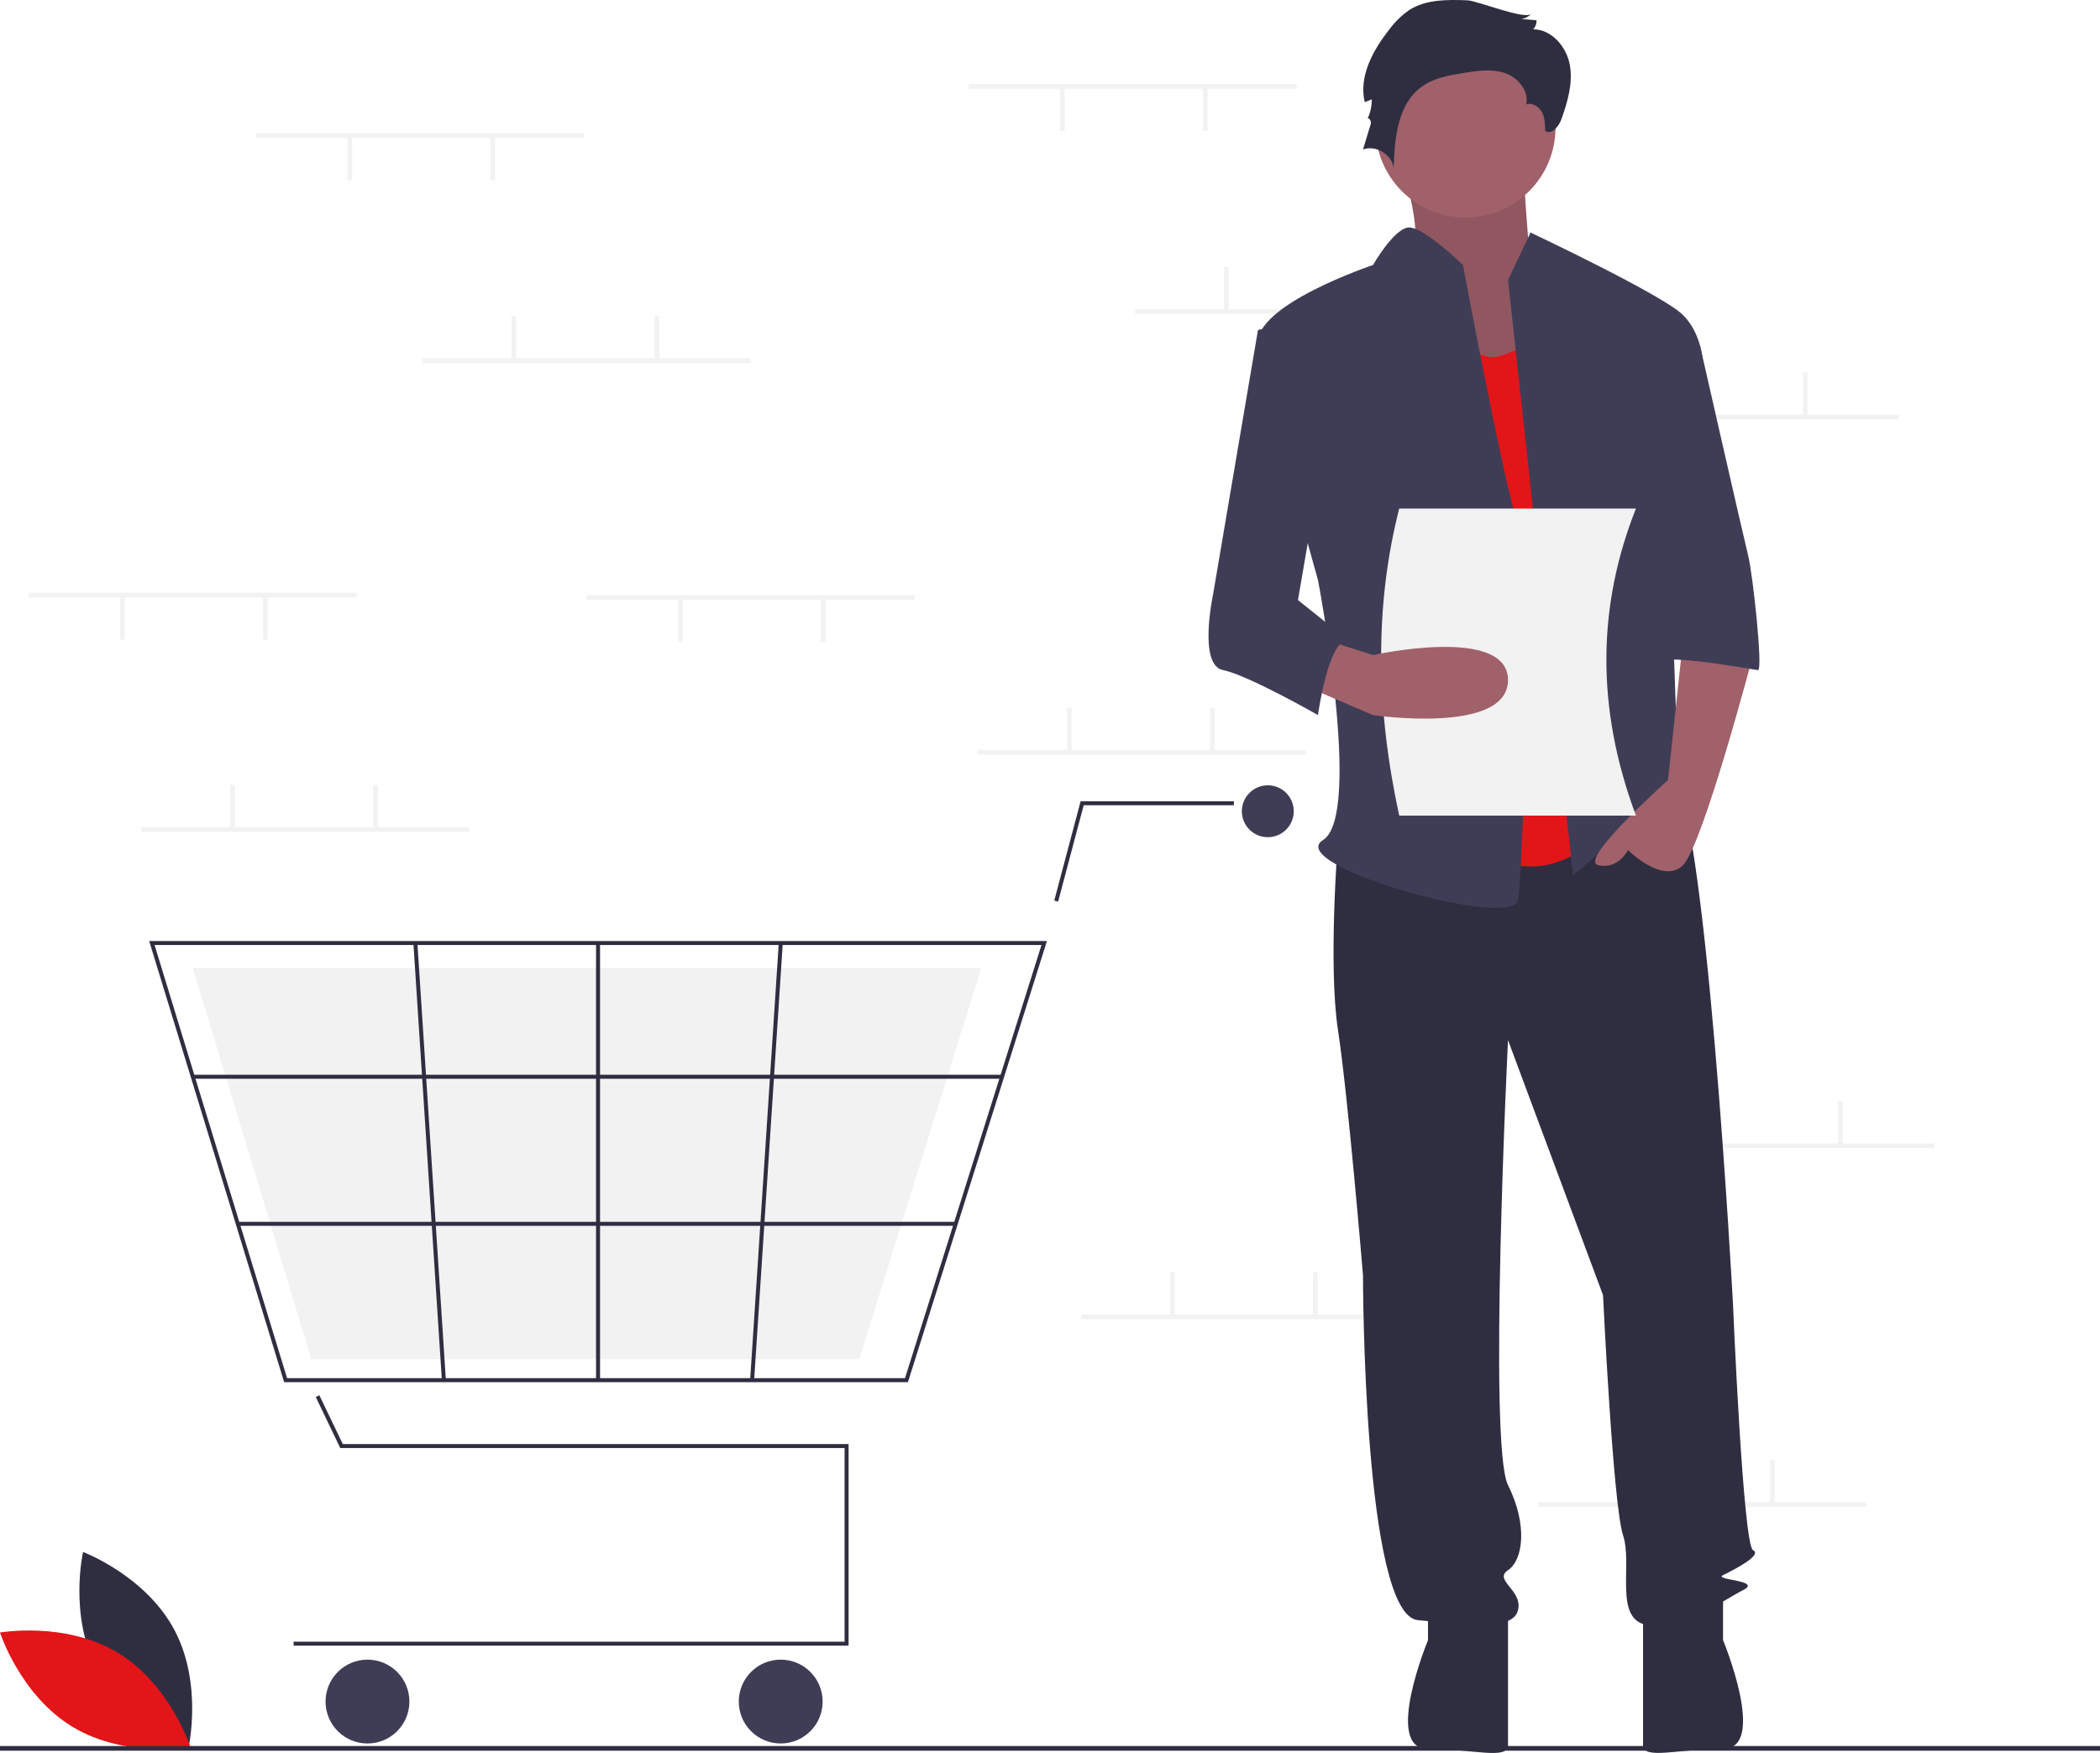
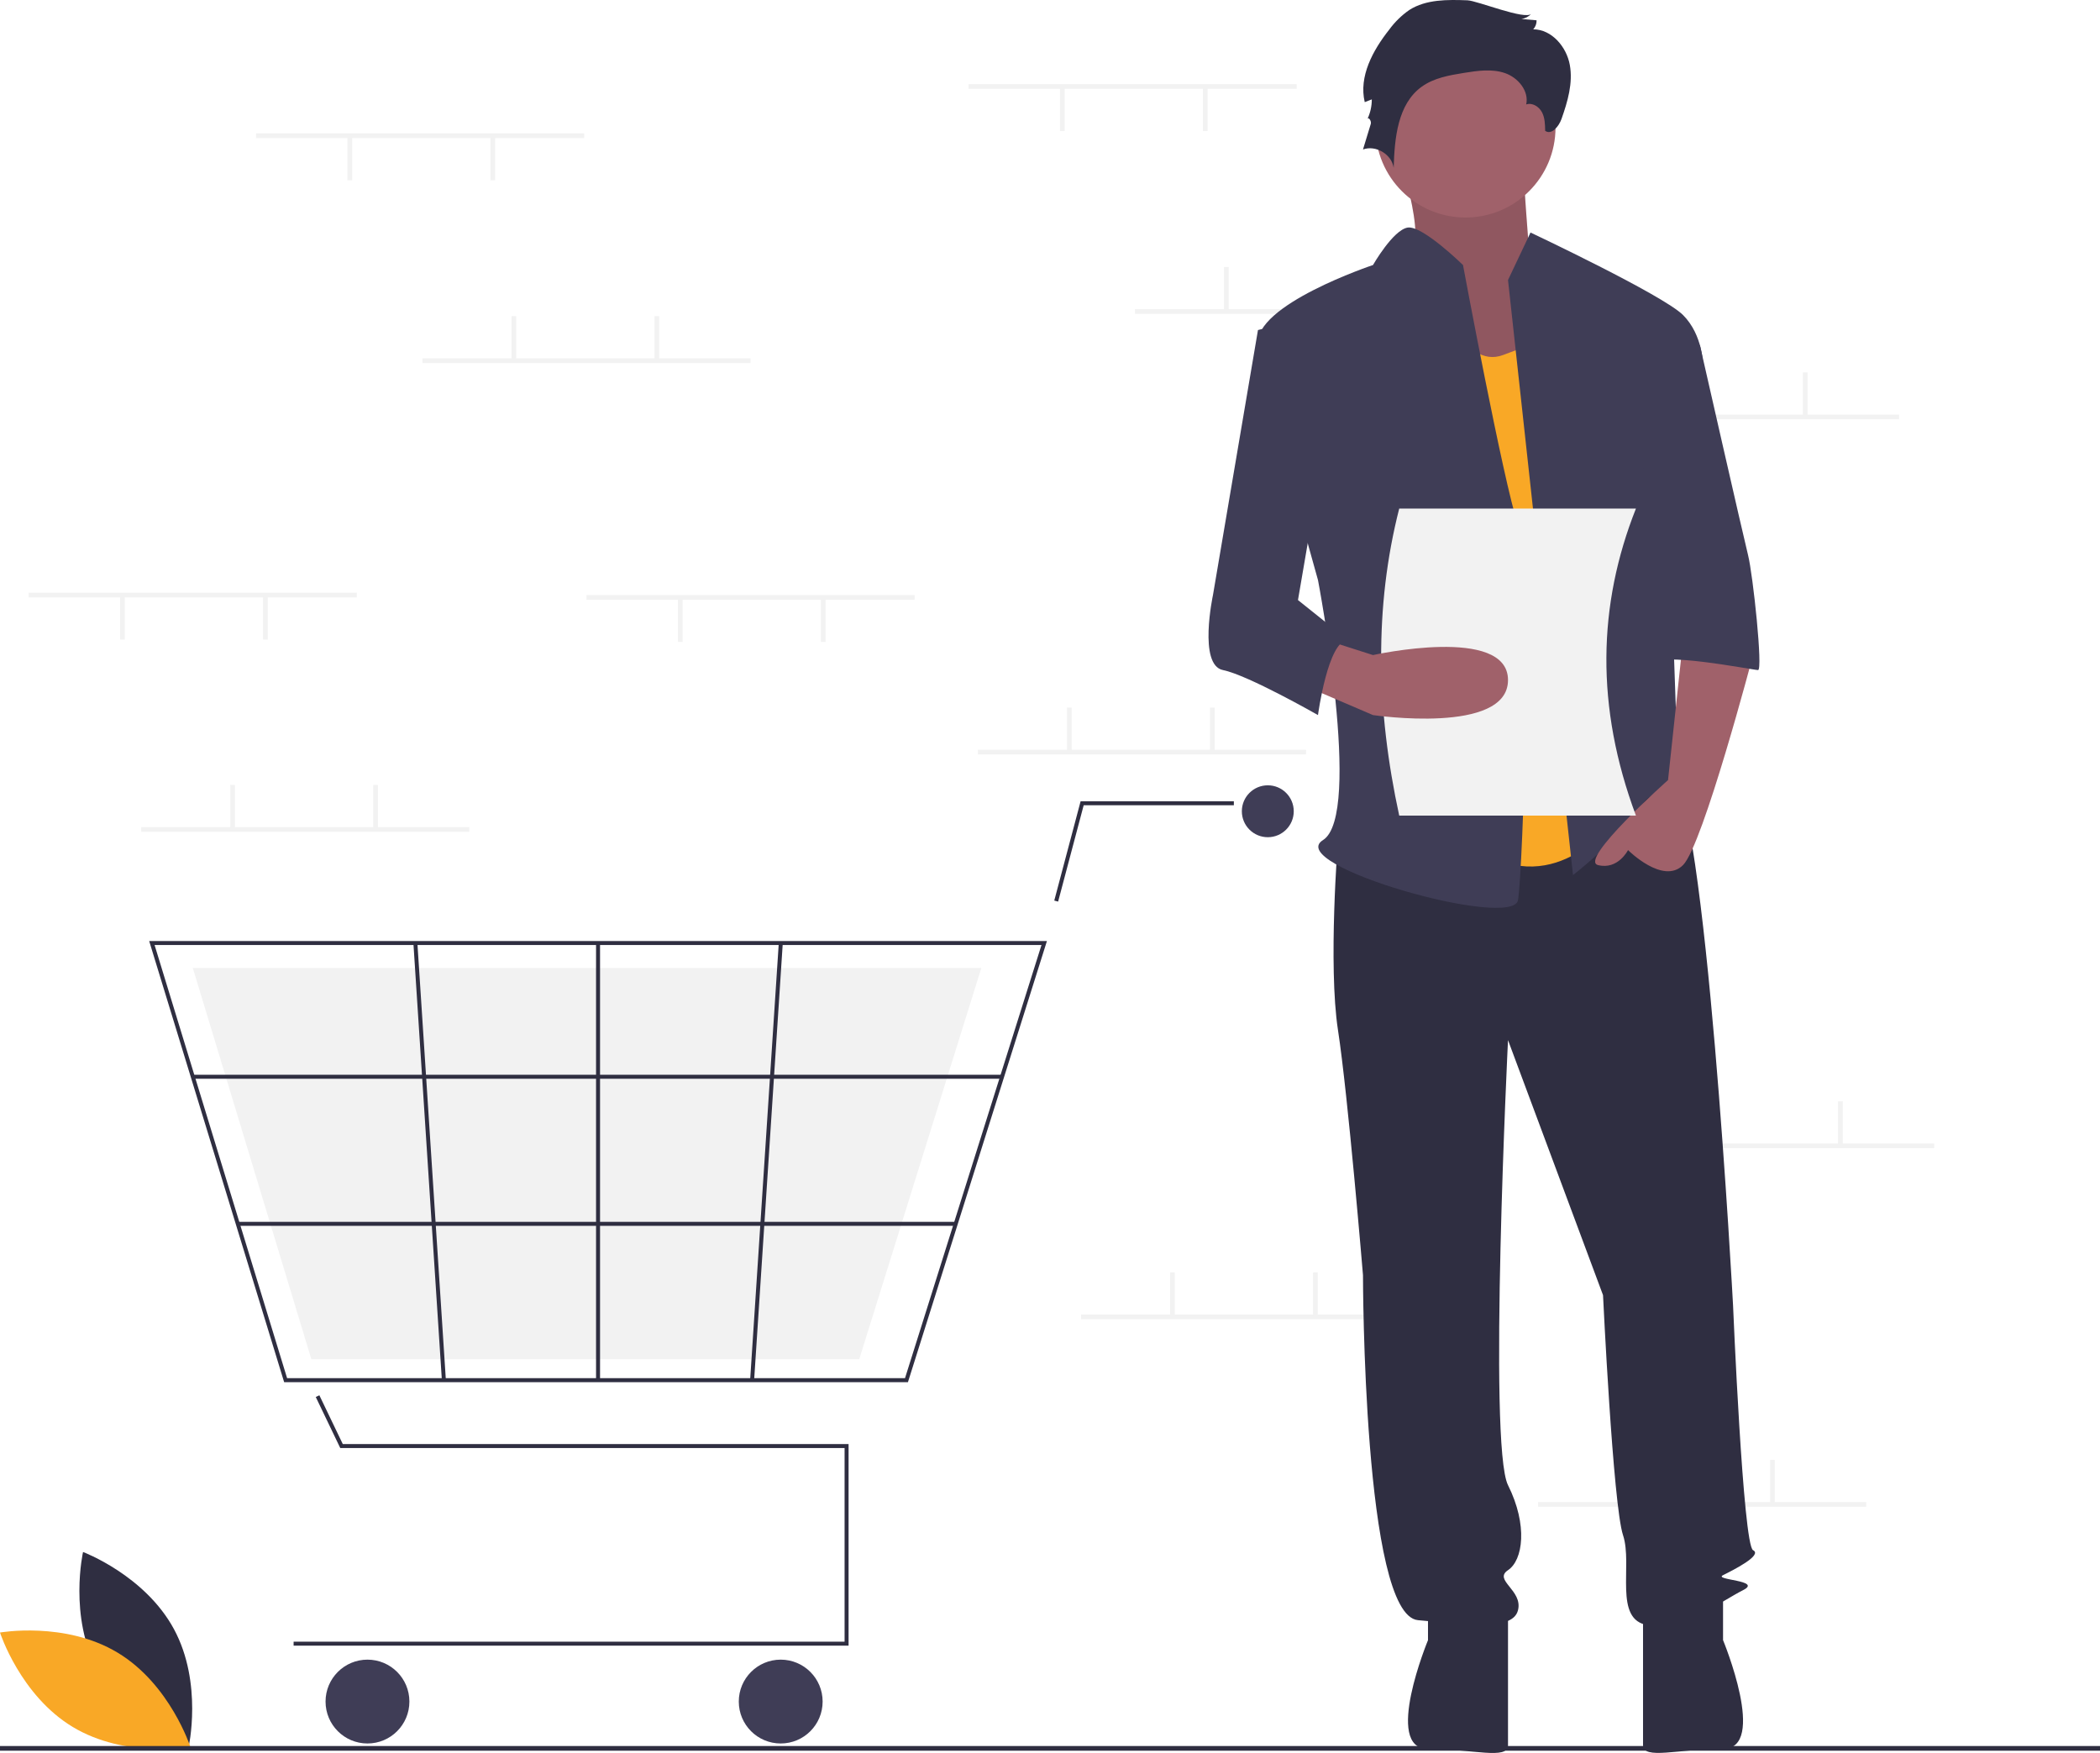
- <svg xmlns="http://www.w3.org/2000/svg" id="ffc6eb9a-0ec0-429c-85a8-ff38b44048bf" data-name="Layer 1" width="896" height="747.971" viewBox="0 0 896 747.971">
+ <svg xmlns="http://www.w3.org/2000/svg" data-name="Layer 1" width="896" height="747.971" viewBox="0 0 896 747.971">
  <path d="M193.634,788.752c12.428,23.049,38.806,32.944,38.806,32.944s6.227-27.475-6.201-50.524-38.806-32.944-38.806-32.944S181.206,765.703,193.634,788.752Z" transform="translate(-152 -76.01429)" fill="#2f2e41" />
-   <path d="M202.177,781.169c22.438,13.5,31.08,40.314,31.08,40.314s-27.738,4.927-50.177-8.573S152,772.596,152,772.596,179.738,767.67,202.177,781.169Z" transform="translate(-152 -76.01429)" fill="#e21518" />
+   <path d="M202.177,781.169c22.438,13.5,31.08,40.314,31.08,40.314s-27.738,4.927-50.177-8.573S152,772.596,152,772.596,179.738,767.67,202.177,781.169Z" transform="translate(-152 -76.01429)" fill="#f9a826" />
  <rect x="413.248" y="35.908" width="140" height="2" fill="#f2f2f2" />
  <rect x="513.249" y="37.408" width="2" height="18.5" fill="#f2f2f2" />
  <rect x="452.248" y="37.408" width="2" height="18.5" fill="#f2f2f2" />
  <rect x="484.248" y="131.908" width="140" height="2" fill="#f2f2f2" />
  <rect x="522.249" y="113.908" width="2" height="18.5" fill="#f2f2f2" />
  <rect x="583.249" y="113.908" width="2" height="18.5" fill="#f2f2f2" />
  <rect x="670.249" y="176.908" width="140" height="2" fill="#f2f2f2" />
  <rect x="708.249" y="158.908" width="2" height="18.5" fill="#f2f2f2" />
  <rect x="769.249" y="158.908" width="2" height="18.5" fill="#f2f2f2" />
  <rect x="656.249" y="640.908" width="140" height="2" fill="#f2f2f2" />
  <rect x="694.249" y="622.908" width="2" height="18.5" fill="#f2f2f2" />
  <rect x="755.249" y="622.908" width="2" height="18.5" fill="#f2f2f2" />
  <rect x="417.248" y="319.908" width="140" height="2" fill="#f2f2f2" />
  <rect x="455.248" y="301.908" width="2" height="18.5" fill="#f2f2f2" />
  <rect x="516.249" y="301.908" width="2" height="18.5" fill="#f2f2f2" />
  <rect x="461.248" y="560.908" width="140" height="2" fill="#f2f2f2" />
  <rect x="499.248" y="542.908" width="2" height="18.5" fill="#f2f2f2" />
  <rect x="560.249" y="542.908" width="2" height="18.5" fill="#f2f2f2" />
  <rect x="685.249" y="487.908" width="140" height="2" fill="#f2f2f2" />
  <rect x="723.249" y="469.908" width="2" height="18.5" fill="#f2f2f2" />
  <rect x="784.249" y="469.908" width="2" height="18.5" fill="#f2f2f2" />
  <polygon points="362.06 702.184 125.274 702.184 125.274 700.481 360.356 700.481 360.356 617.861 145.18 617.861 134.727 596.084 136.263 595.347 146.252 616.157 362.06 616.157 362.06 702.184" fill="#2f2e41" />
  <circle cx="156.789" cy="726.033" r="17.887" fill="#3f3d56" />
  <circle cx="333.101" cy="726.033" r="17.887" fill="#3f3d56" />
  <circle cx="540.927" cy="346.153" r="11.073" fill="#3f3d56" />
  <path d="M539.385,665.767H273.237L215.648,477.531H598.693l-.349,1.108Zm-264.889-1.704H538.136l58.234-184.83H217.951Z" transform="translate(-152 -76.01429)" fill="#2f2e41" />
  <polygon points="366.61 579.958 132.842 579.958 82.26 413.015 418.701 413.015 418.395 413.998 366.61 579.958" fill="#f2f2f2" />
  <polygon points="451.465 384.7 449.818 384.263 461.059 341.894 526.448 341.894 526.448 343.598 462.37 343.598 451.465 384.7" fill="#2f2e41" />
  <rect x="82.258" y="458.584" width="345.293" height="1.704" fill="#2f2e41" />
  <rect x="101.459" y="521.344" width="306.319" height="1.704" fill="#2f2e41" />
  <rect x="254.314" y="402.368" width="1.704" height="186.533" fill="#2f2e41" />
  <rect x="385.557" y="570.797" width="186.929" height="1.704" transform="translate(-274.7392 936.235) rotate(-86.24919)" fill="#2f2e41" />
  <rect x="334.457" y="478.185" width="1.704" height="186.929" transform="translate(-188.4687 -52.99638) rotate(-3.729)" fill="#2f2e41" />
  <rect y="745" width="896" height="2" fill="#2f2e41" />
  <path d="M747.411,137.89s14.618,41.606,5.622,48.007S783.394,244.573,783.394,244.573l47.229-12.802-25.863-43.74s-3.373-43.74-3.373-50.141S747.411,137.89,747.411,137.89Z" transform="translate(-152 -76.01429)" fill="#a0616a" />
  <path d="M747.411,137.89s14.618,41.606,5.622,48.007S783.394,244.573,783.394,244.573l47.229-12.802-25.863-43.74s-3.373-43.74-3.373-50.141S747.411,137.89,747.411,137.89Z" transform="translate(-152 -76.01429)" opacity="0.1" />
  <path d="M722.874,434.468s-4.267,53.341,0,81.079,10.668,104.549,10.668,104.549,0,145.089,23.47,147.222,40.539,4.267,42.673-4.267-10.668-12.802-4.267-17.069,8.535-19.203,0-36.272,0-189.895,0-189.895l40.539,108.816s4.267,89.614,8.535,102.415-4.267,36.272,10.668,38.406,32.005-10.668,40.539-14.936-12.802-4.267-8.535-6.401,17.069-8.535,12.802-10.668-8.535-104.549-8.535-104.549S879.697,414.199,864.762,405.664s-24.537,6.166-24.537,6.166Z" transform="translate(-152 -76.01429)" fill="#2f2e41" />
  <path d="M761.279,758.784v17.069s-19.203,46.399,0,46.399,34.138,4.808,34.138-1.593V763.051Z" transform="translate(-152 -76.01429)" fill="#2f2e41" />
  <path d="M887.165,758.754v17.069s19.203,46.399,0,46.399-34.138,4.808-34.138-1.593V763.021Z" transform="translate(-152 -76.01429)" fill="#2f2e41" />
  <circle cx="625.282" cy="54.408" r="38.406" fill="#a0616a" />
-   <path d="M765.547,201.9s10.668,32.005,27.738,25.604l17.069-6.401L840.225,425.934s-23.47,34.138-57.609,12.802S765.547,201.9,765.547,201.9Z" transform="translate(-152 -76.01429)" fill="#e21518" />
+   <path d="M765.547,201.9s10.668,32.005,27.738,25.604l17.069-6.401L840.225,425.934s-23.47,34.138-57.609,12.802S765.547,201.9,765.547,201.9Z" transform="translate(-152 -76.01429)" fill="#f9a826" />
  <path d="M795.418,195.499l9.601-20.27s56.542,26.671,65.076,35.205,8.535,21.337,8.535,21.337l-14.936,53.341s4.267,117.351,4.267,121.618,14.936,27.738,4.267,19.203-12.802-17.069-21.337-4.267-27.738,27.738-27.738,27.738Z" transform="translate(-152 -76.01429)" fill="#3f3d56" />
  <path d="M870.096,349.122l-6.401,59.742s-38.406,34.138-29.871,36.272,12.802-6.401,12.802-6.401,14.936,14.936,23.47,6.401S899.967,355.523,899.967,355.523Z" transform="translate(-152 -76.01429)" fill="#a0616a" />
  <path d="M778.1,76.144c-8.514-.304-17.625-.455-24.804,4.133a36.313,36.313,0,0,0-8.572,8.392c-6.992,8.838-13.033,19.959-10.436,30.925l3.016-1.176a19.751,19.751,0,0,1-1.905,8.463c.425-1.235,1.847.762,1.466,2.011L733.543,139.792c5.462-2.002,12.257,2.052,13.088,7.81.38-12.661,1.693-27.18,11.964-34.593,5.18-3.739,11.735-4.88,18.042-5.894,5.818-.935,11.918-1.827,17.491.089s10.319,7.615,9.055,13.371c2.57-.885,5.444.906,6.713,3.309s1.337,5.237,1.375,7.955c2.739,1.936,5.856-1.908,6.973-5.071,2.62-7.424,4.949-15.327,3.538-23.073s-7.723-15.148-15.596-15.174a5.467,5.467,0,0,0,1.422-3.849l-6.489-.548a7.172,7.172,0,0,0,4.286-2.26C802.798,84.731,782.313,76.295,778.1,76.144Z" transform="translate(-152 -76.01429)" fill="#2f2e41" />
  <path d="M776.215,189.098s-17.369-17.021-23.62-15.978S737.809,189.098,737.809,189.098s-51.208,17.069-49.074,34.138S714.339,323.518,714.339,323.518s19.203,100.282,2.134,110.95,81.079,38.406,83.213,25.604,6.401-140.821,0-160.024S776.215,189.098,776.215,189.098Z" transform="translate(-152 -76.01429)" fill="#3f3d56" />
  <path d="M850.893,223.236h26.383S895.7,304.315,897.833,312.85s6.401,49.074,4.267,49.074-44.807-8.535-44.807-2.134Z" transform="translate(-152 -76.01429)" fill="#3f3d56" />
  <path d="M850,424.014H749c-9.856-45.34-10.68-89.146,0-131H850C833.701,334.115,832.682,377.621,850,424.014Z" transform="translate(-152 -76.01429)" fill="#f2f2f2" />
  <path d="M707.938,368.325,737.809,381.127s57.609,8.535,57.609-14.936-57.609-10.668-57.609-10.668L718.605,349.383Z" transform="translate(-152 -76.01429)" fill="#a0616a" />
  <path d="M714.339,210.435l-25.604,6.401L669.532,329.919s-6.401,29.871,4.267,32.005S714.339,381.127,714.339,381.127s4.267-32.005,12.802-32.005L705.804,332.053,718.606,257.375Z" transform="translate(-152 -76.01429)" fill="#3f3d56" />
  <rect x="60.248" y="352.908" width="140" height="2" fill="#f2f2f2" />
  <rect x="98.249" y="334.908" width="2" height="18.5" fill="#f2f2f2" />
  <rect x="159.249" y="334.908" width="2" height="18.5" fill="#f2f2f2" />
  <rect x="109.249" y="56.908" width="140" height="2" fill="#f2f2f2" />
  <rect x="209.249" y="58.408" width="2" height="18.5" fill="#f2f2f2" />
  <rect x="148.249" y="58.408" width="2" height="18.5" fill="#f2f2f2" />
  <rect x="250.249" y="253.908" width="140" height="2" fill="#f2f2f2" />
  <rect x="350.248" y="255.408" width="2" height="18.5" fill="#f2f2f2" />
  <rect x="289.248" y="255.408" width="2" height="18.5" fill="#f2f2f2" />
  <rect x="12.248" y="252.908" width="140" height="2" fill="#f2f2f2" />
  <rect x="112.249" y="254.408" width="2" height="18.5" fill="#f2f2f2" />
  <rect x="51.248" y="254.408" width="2" height="18.5" fill="#f2f2f2" />
  <rect x="180.249" y="152.908" width="140" height="2" fill="#f2f2f2" />
  <rect x="218.249" y="134.908" width="2" height="18.5" fill="#f2f2f2" />
  <rect x="279.248" y="134.908" width="2" height="18.5" fill="#f2f2f2" />
</svg>
